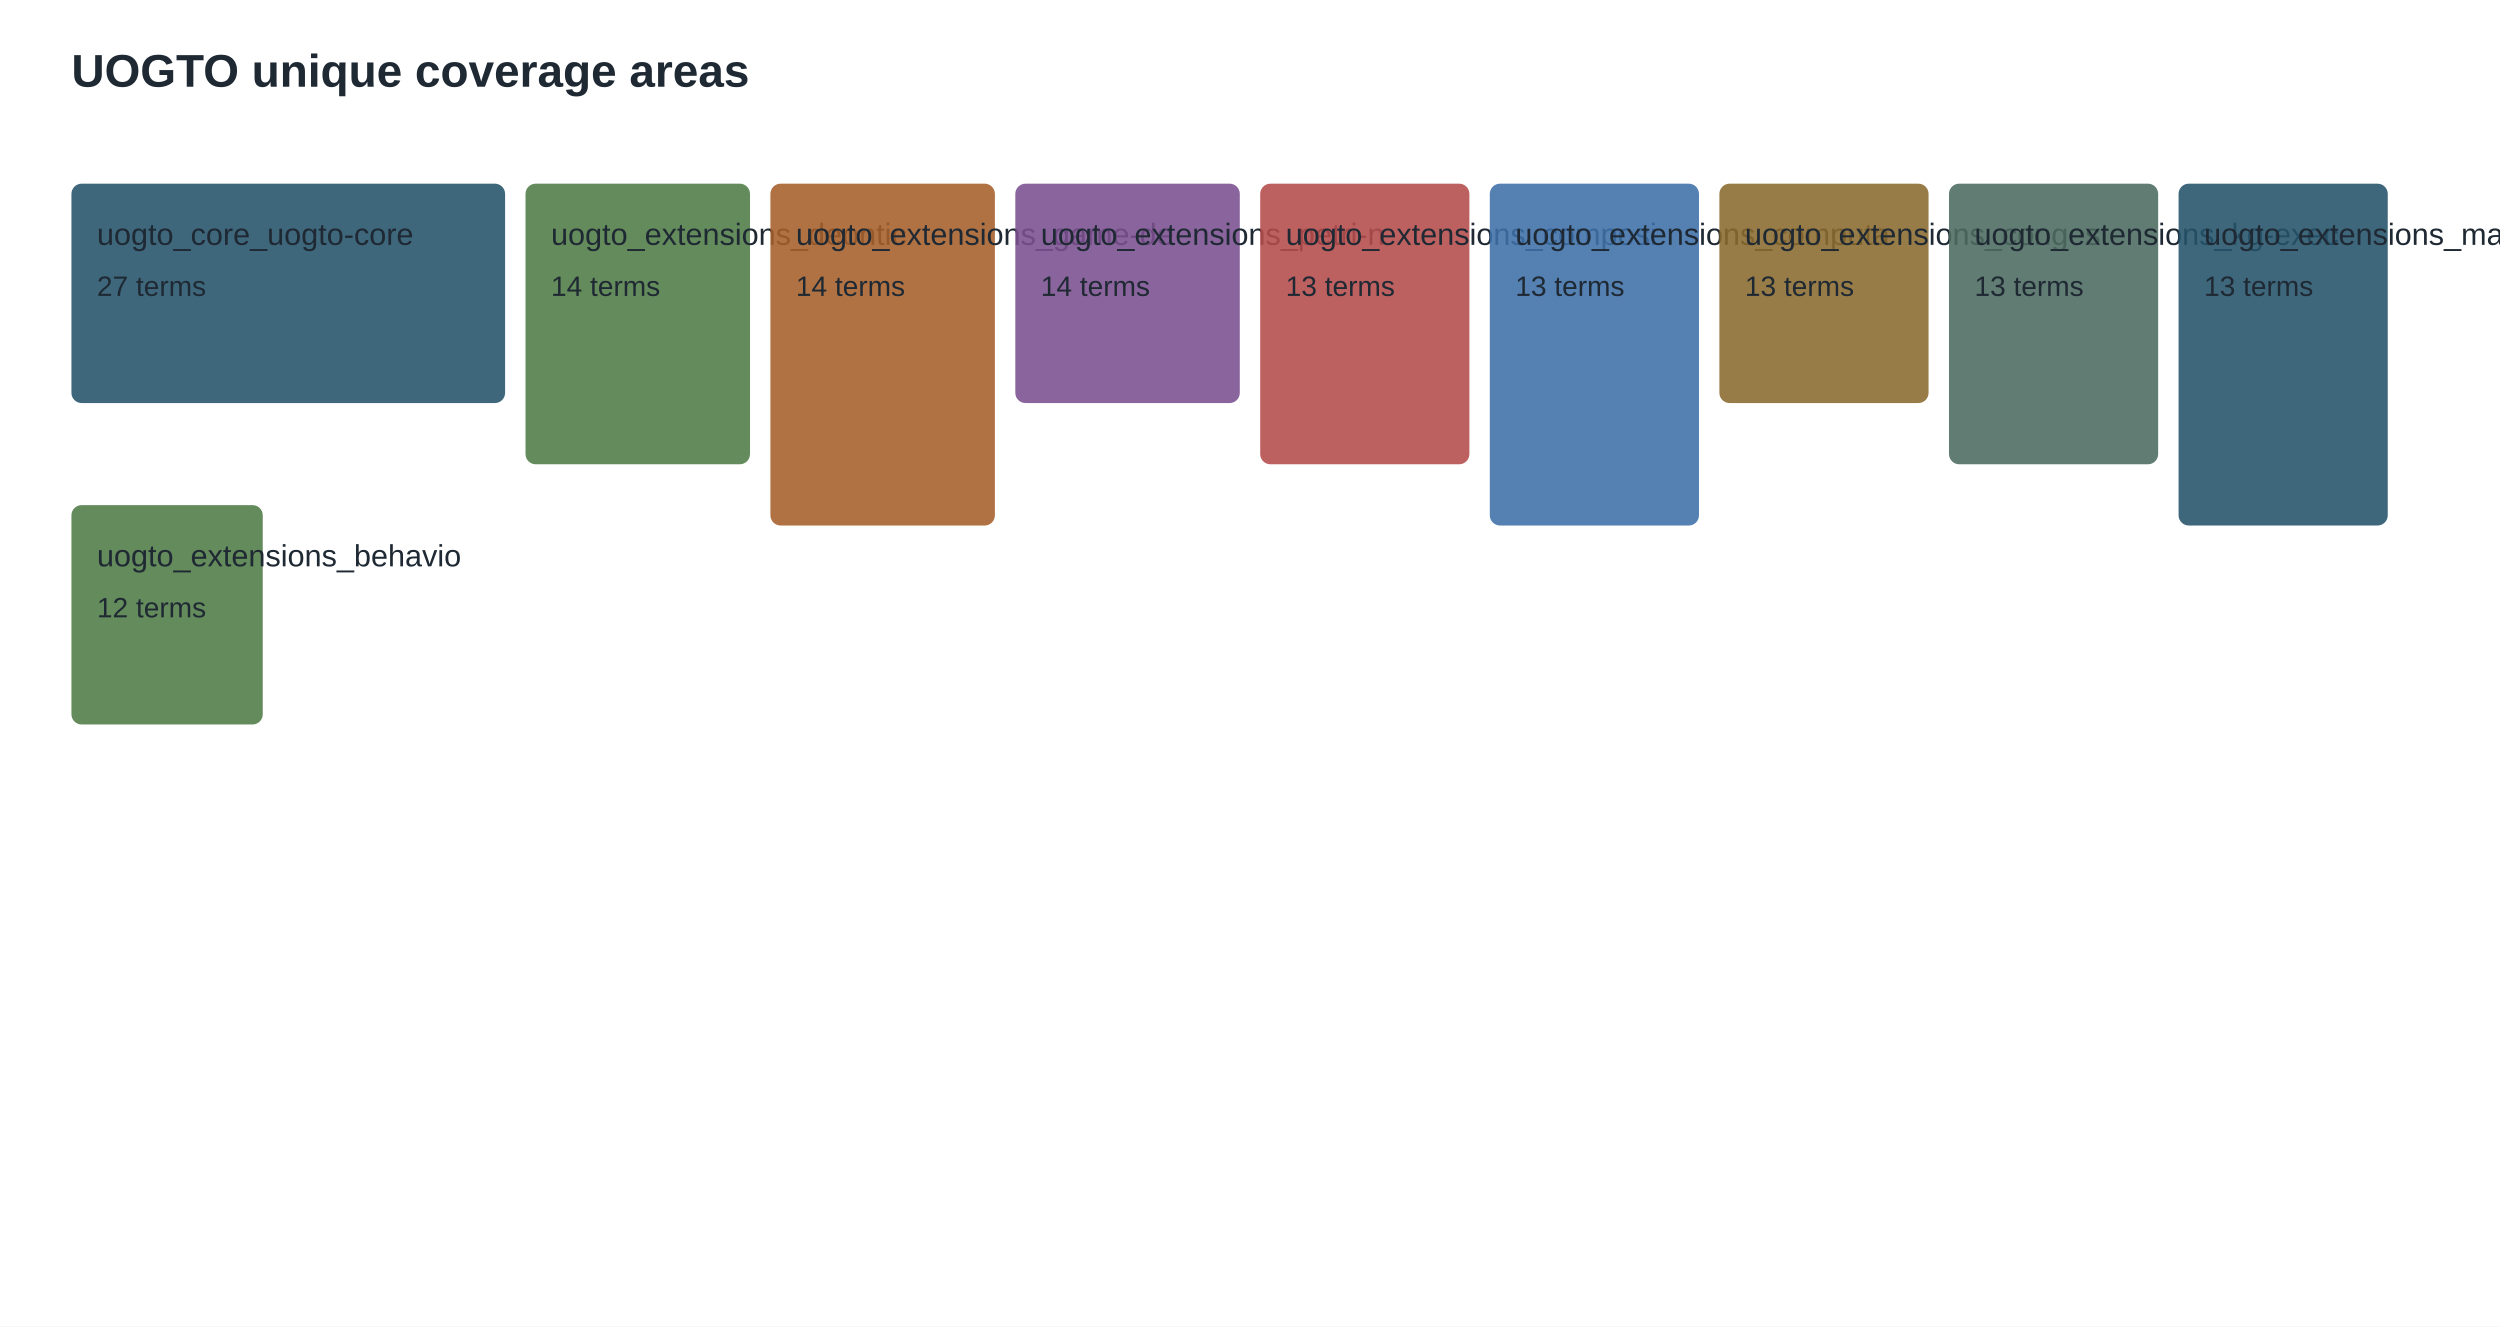
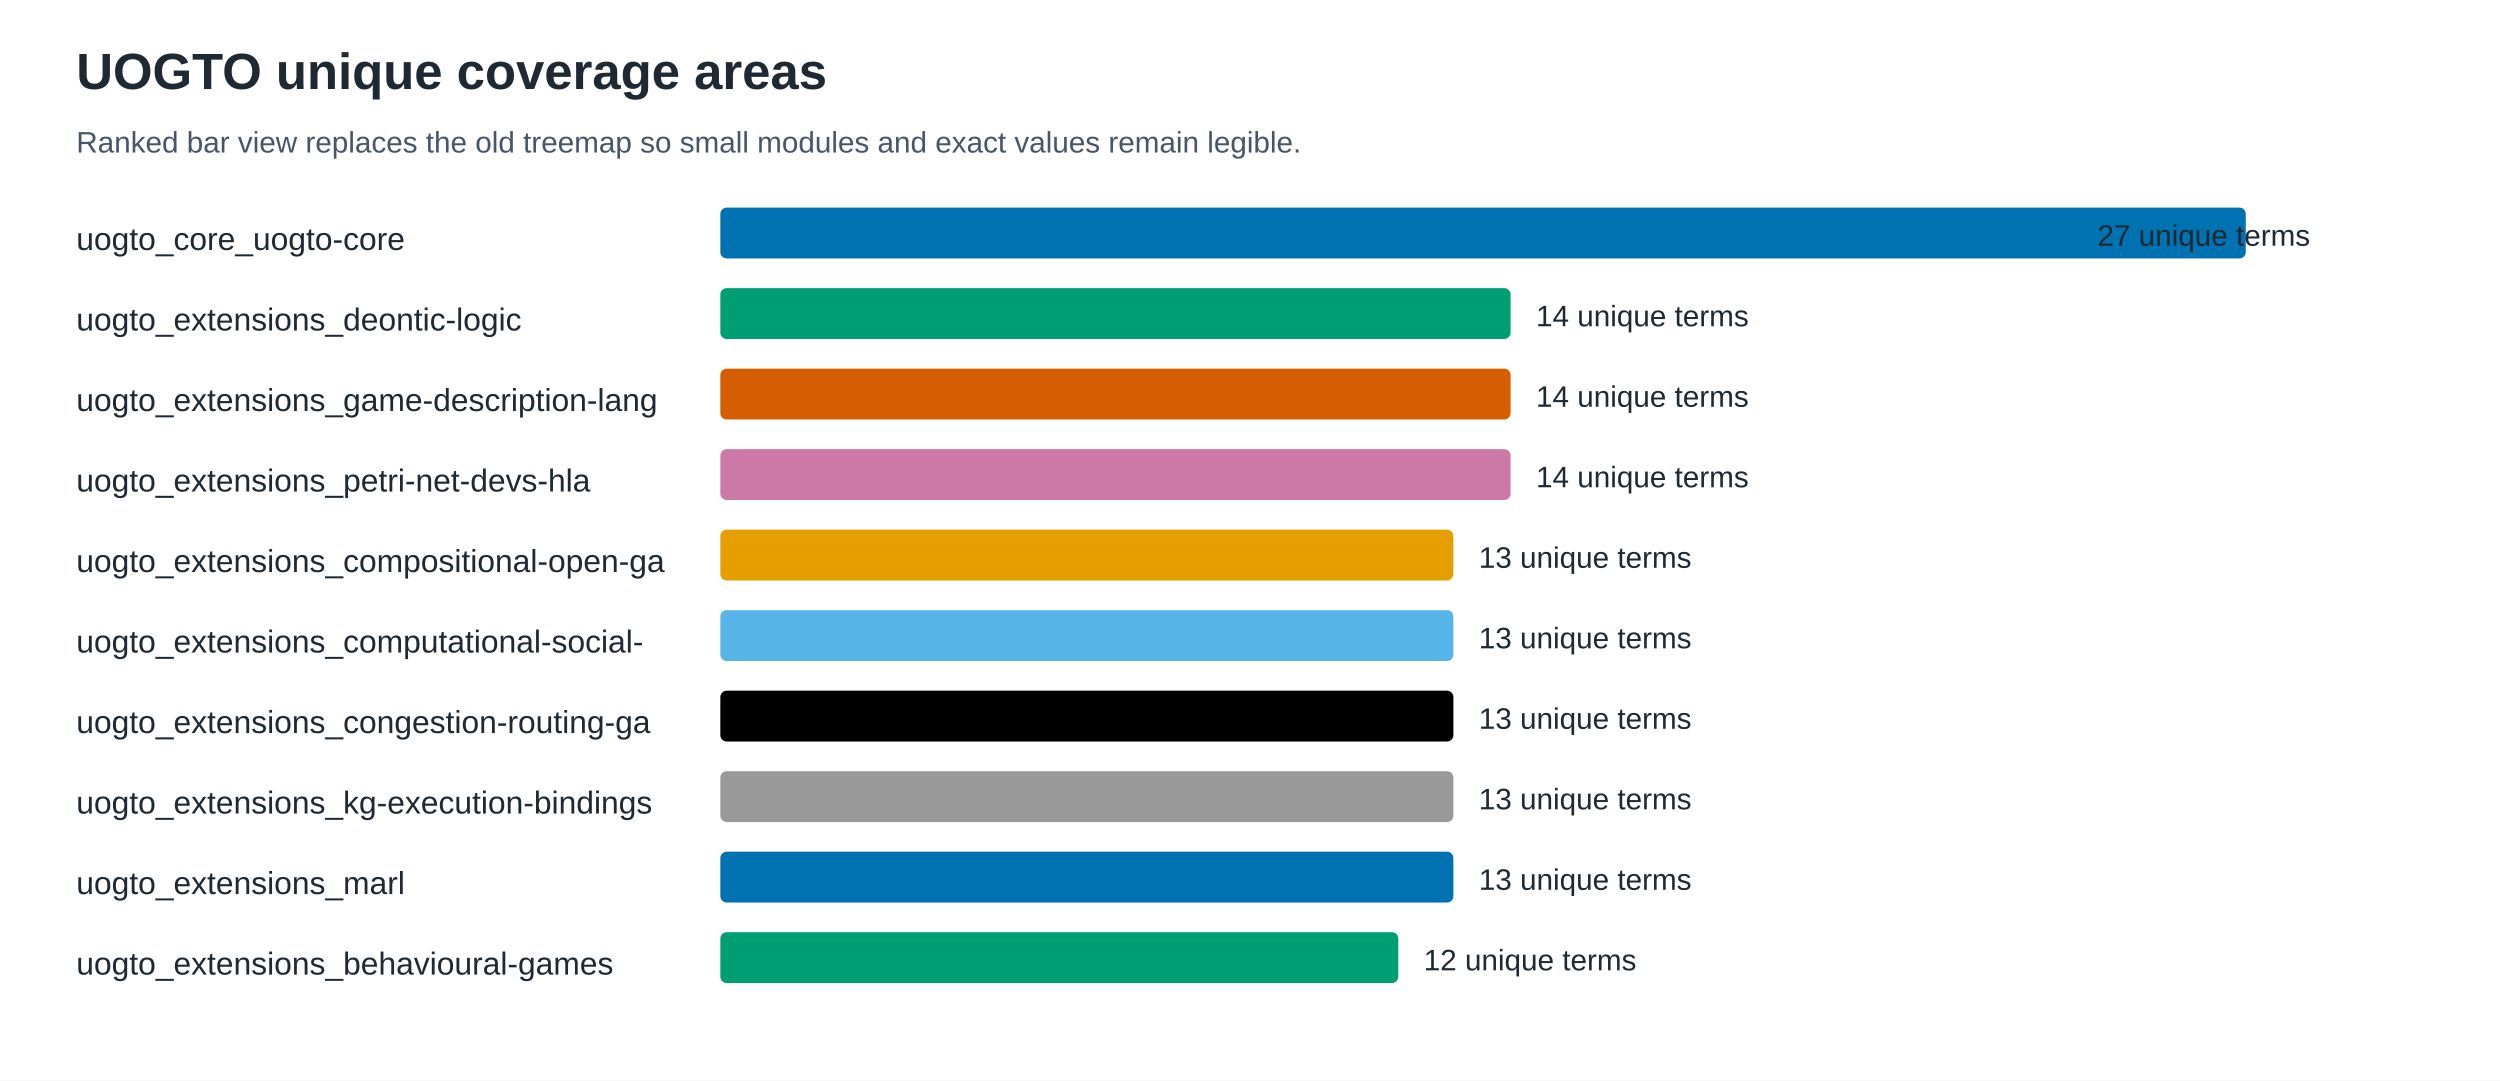
- <svg xmlns="http://www.w3.org/2000/svg" width="980" height="520" viewBox="0 0 980 520" role="img">
-   <style>text{font-family:Arial,sans-serif;fill:#1f2933} .small{font-size:11px} .label{font-size:12px} .title{font-size:18px;font-weight:700}</style>
+ <svg xmlns="http://www.w3.org/2000/svg" width="1180" height="510" viewBox="0 0 1180 510" role="img" aria-labelledby="title desc">
+   <style>text{font-family:Arial,Helvetica,sans-serif;fill:#1f2933}.tiny{font-size:12px}.small{font-size:14px}.label{font-size:15px}.title{font-size:24px;font-weight:700}.caption{font-size:14px;fill:#475569}.axis{stroke:#CBD5E1}.callout{font-size:14px;font-weight:700}</style>
  <rect width="100%" height="100%" fill="#ffffff" />
-   <text class="title" x="28" y="34">UOGTO unique coverage areas</text>
-   <rect x="28" y="72" width="170" height="86" fill="#24536b" opacity="0.88" rx="4" />
-   <text class="label" x="38" y="96" fill="#ffffff">uogto_core_uogto-core</text>
-   <text class="small" x="38" y="116" fill="#ffffff">27 terms</text>
-   <rect x="206" y="72" width="88" height="110" fill="#4f7c45" opacity="0.88" rx="4" />
-   <text class="label" x="216" y="96" fill="#ffffff">uogto_extensions_deontic</text>
-   <text class="small" x="216" y="116" fill="#ffffff">14 terms</text>
-   <rect x="302" y="72" width="88" height="134" fill="#a65f2a" opacity="0.88" rx="4" />
-   <text class="label" x="312" y="96" fill="#ffffff">uogto_extensions_game-de</text>
-   <text class="small" x="312" y="116" fill="#ffffff">14 terms</text>
-   <rect x="398" y="72" width="88" height="86" fill="#7a4f8f" opacity="0.88" rx="4" />
-   <text class="label" x="408" y="96" fill="#ffffff">uogto_extensions_petri-n</text>
-   <text class="small" x="408" y="116" fill="#ffffff">14 terms</text>
-   <rect x="494" y="72" width="82" height="110" fill="#b44b4b" opacity="0.88" rx="4" />
-   <text class="label" x="504" y="96" fill="#ffffff">uogto_extensions_composi</text>
-   <text class="small" x="504" y="116" fill="#ffffff">13 terms</text>
-   <rect x="584" y="72" width="82" height="134" fill="#3d6fa8" opacity="0.88" rx="4" />
-   <text class="label" x="594" y="96" fill="#ffffff">uogto_extensions_computa</text>
-   <text class="small" x="594" y="116" fill="#ffffff">13 terms</text>
-   <rect x="674" y="72" width="82" height="86" fill="#8a6b2e" opacity="0.88" rx="4" />
-   <text class="label" x="684" y="96" fill="#ffffff">uogto_extensions_congest</text>
-   <text class="small" x="684" y="116" fill="#ffffff">13 terms</text>
-   <rect x="764" y="72" width="82" height="110" fill="#4c6b5f" opacity="0.88" rx="4" />
-   <text class="label" x="774" y="96" fill="#ffffff">uogto_extensions_kg-exec</text>
-   <text class="small" x="774" y="116" fill="#ffffff">13 terms</text>
-   <rect x="854" y="72" width="82" height="134" fill="#24536b" opacity="0.88" rx="4" />
-   <text class="label" x="864" y="96" fill="#ffffff">uogto_extensions_marl</text>
-   <text class="small" x="864" y="116" fill="#ffffff">13 terms</text>
-   <rect x="28" y="198" width="75" height="86" fill="#4f7c45" opacity="0.88" rx="4" />
-   <text class="label" x="38" y="222" fill="#ffffff">uogto_extensions_behavio</text>
-   <text class="small" x="38" y="242" fill="#ffffff">12 terms</text>
+   <text class="title" x="36" y="42">UOGTO unique coverage areas</text>
+   <text class="caption" x="36" y="72">Ranked bar view replaces the old treemap so small modules and exact values remain legible.</text>
+   <text class="label" x="36" y="118">uogto_core_uogto-core</text>
+   <rect x="340" y="98" width="720" height="24" fill="#0072B2" rx="3" />
+   <text class="small" x="990" y="116">27 unique terms</text>
+   <text class="label" x="36" y="156">uogto_extensions_deontic-logic</text>
+   <rect x="340" y="136" width="373" height="24" fill="#009E73" rx="3" />
+   <text class="small" x="725" y="154">14 unique terms</text>
+   <text class="label" x="36" y="194">uogto_extensions_game-description-lang</text>
+   <rect x="340" y="174" width="373" height="24" fill="#D55E00" rx="3" />
+   <text class="small" x="725" y="192">14 unique terms</text>
+   <text class="label" x="36" y="232">uogto_extensions_petri-net-devs-hla</text>
+   <rect x="340" y="212" width="373" height="24" fill="#CC79A7" rx="3" />
+   <text class="small" x="725" y="230">14 unique terms</text>
+   <text class="label" x="36" y="270">uogto_extensions_compositional-open-ga</text>
+   <rect x="340" y="250" width="346" height="24" fill="#E69F00" rx="3" />
+   <text class="small" x="698" y="268">13 unique terms</text>
+   <text class="label" x="36" y="308">uogto_extensions_computational-social-</text>
+   <rect x="340" y="288" width="346" height="24" fill="#56B4E9" rx="3" />
+   <text class="small" x="698" y="306">13 unique terms</text>
+   <text class="label" x="36" y="346">uogto_extensions_congestion-routing-ga</text>
+   <rect x="340" y="326" width="346" height="24" fill="#000000" rx="3" />
+   <text class="small" x="698" y="344">13 unique terms</text>
+   <text class="label" x="36" y="384">uogto_extensions_kg-execution-bindings</text>
+   <rect x="340" y="364" width="346" height="24" fill="#999999" rx="3" />
+   <text class="small" x="698" y="382">13 unique terms</text>
+   <text class="label" x="36" y="422">uogto_extensions_marl</text>
+   <rect x="340" y="402" width="346" height="24" fill="#0072B2" rx="3" />
+   <text class="small" x="698" y="420">13 unique terms</text>
+   <text class="label" x="36" y="460">uogto_extensions_behavioural-games</text>
+   <rect x="340" y="440" width="320" height="24" fill="#009E73" rx="3" />
+   <text class="small" x="672" y="458">12 unique terms</text>
</svg>
